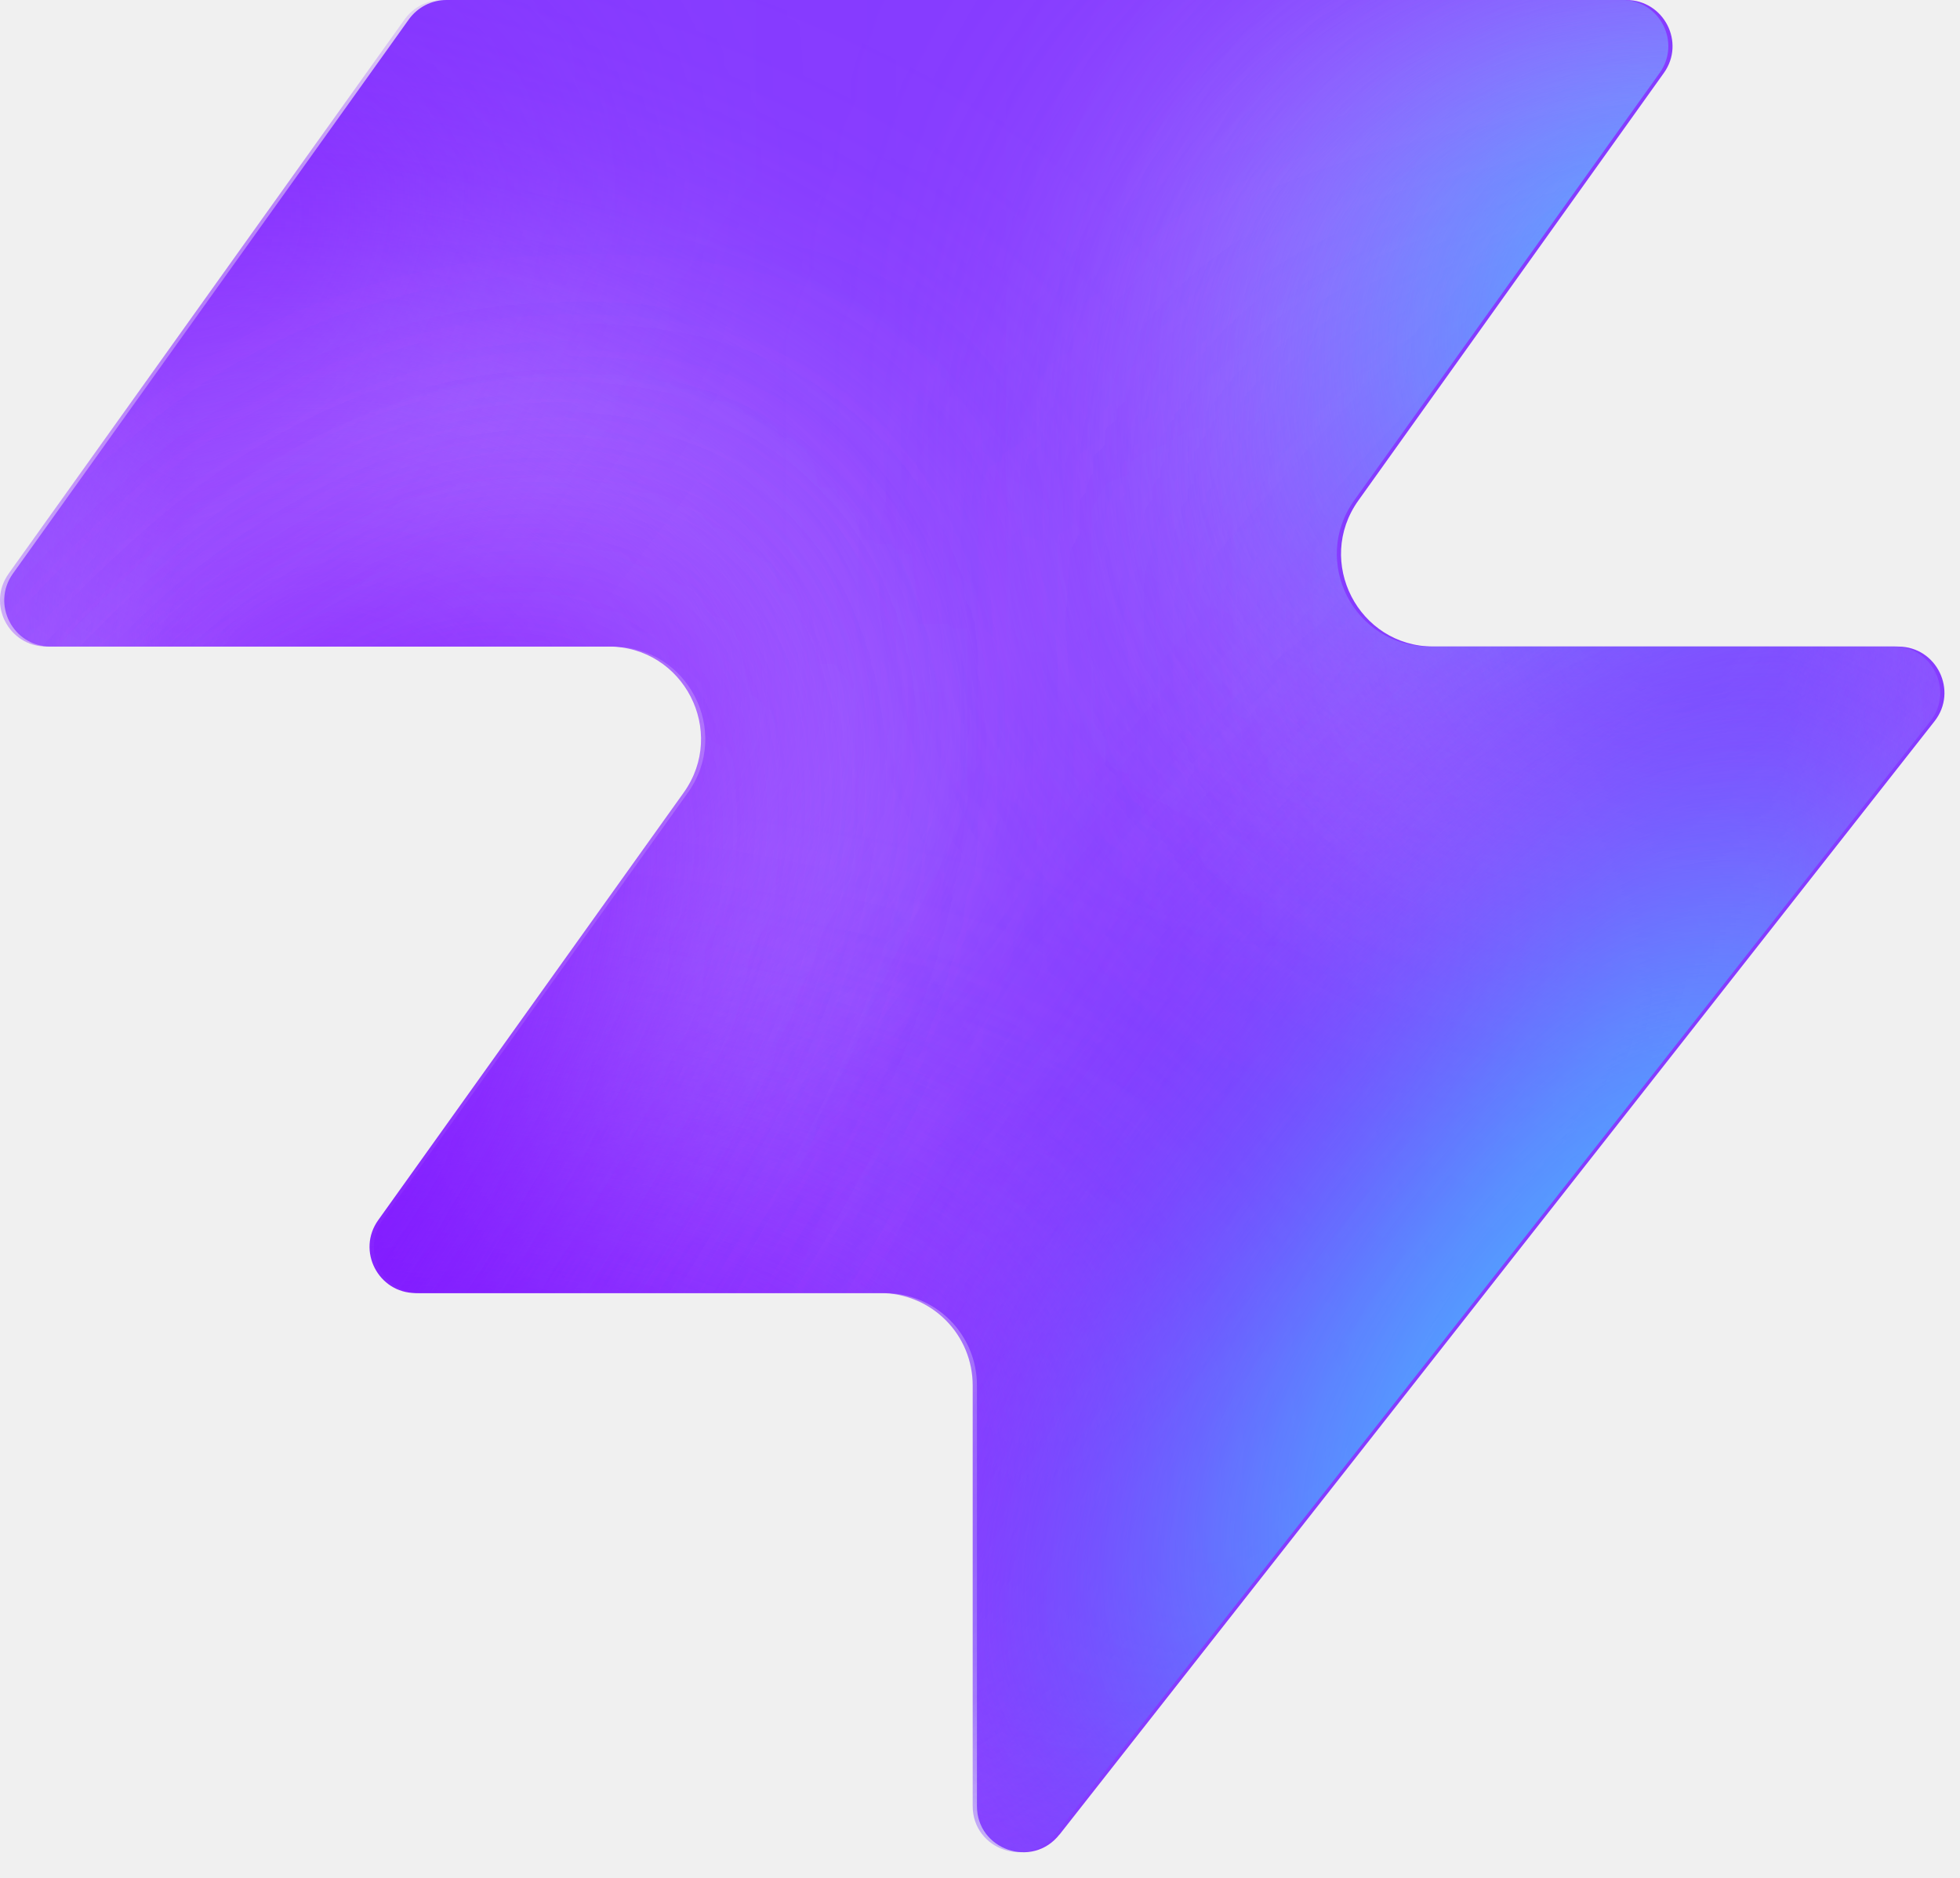
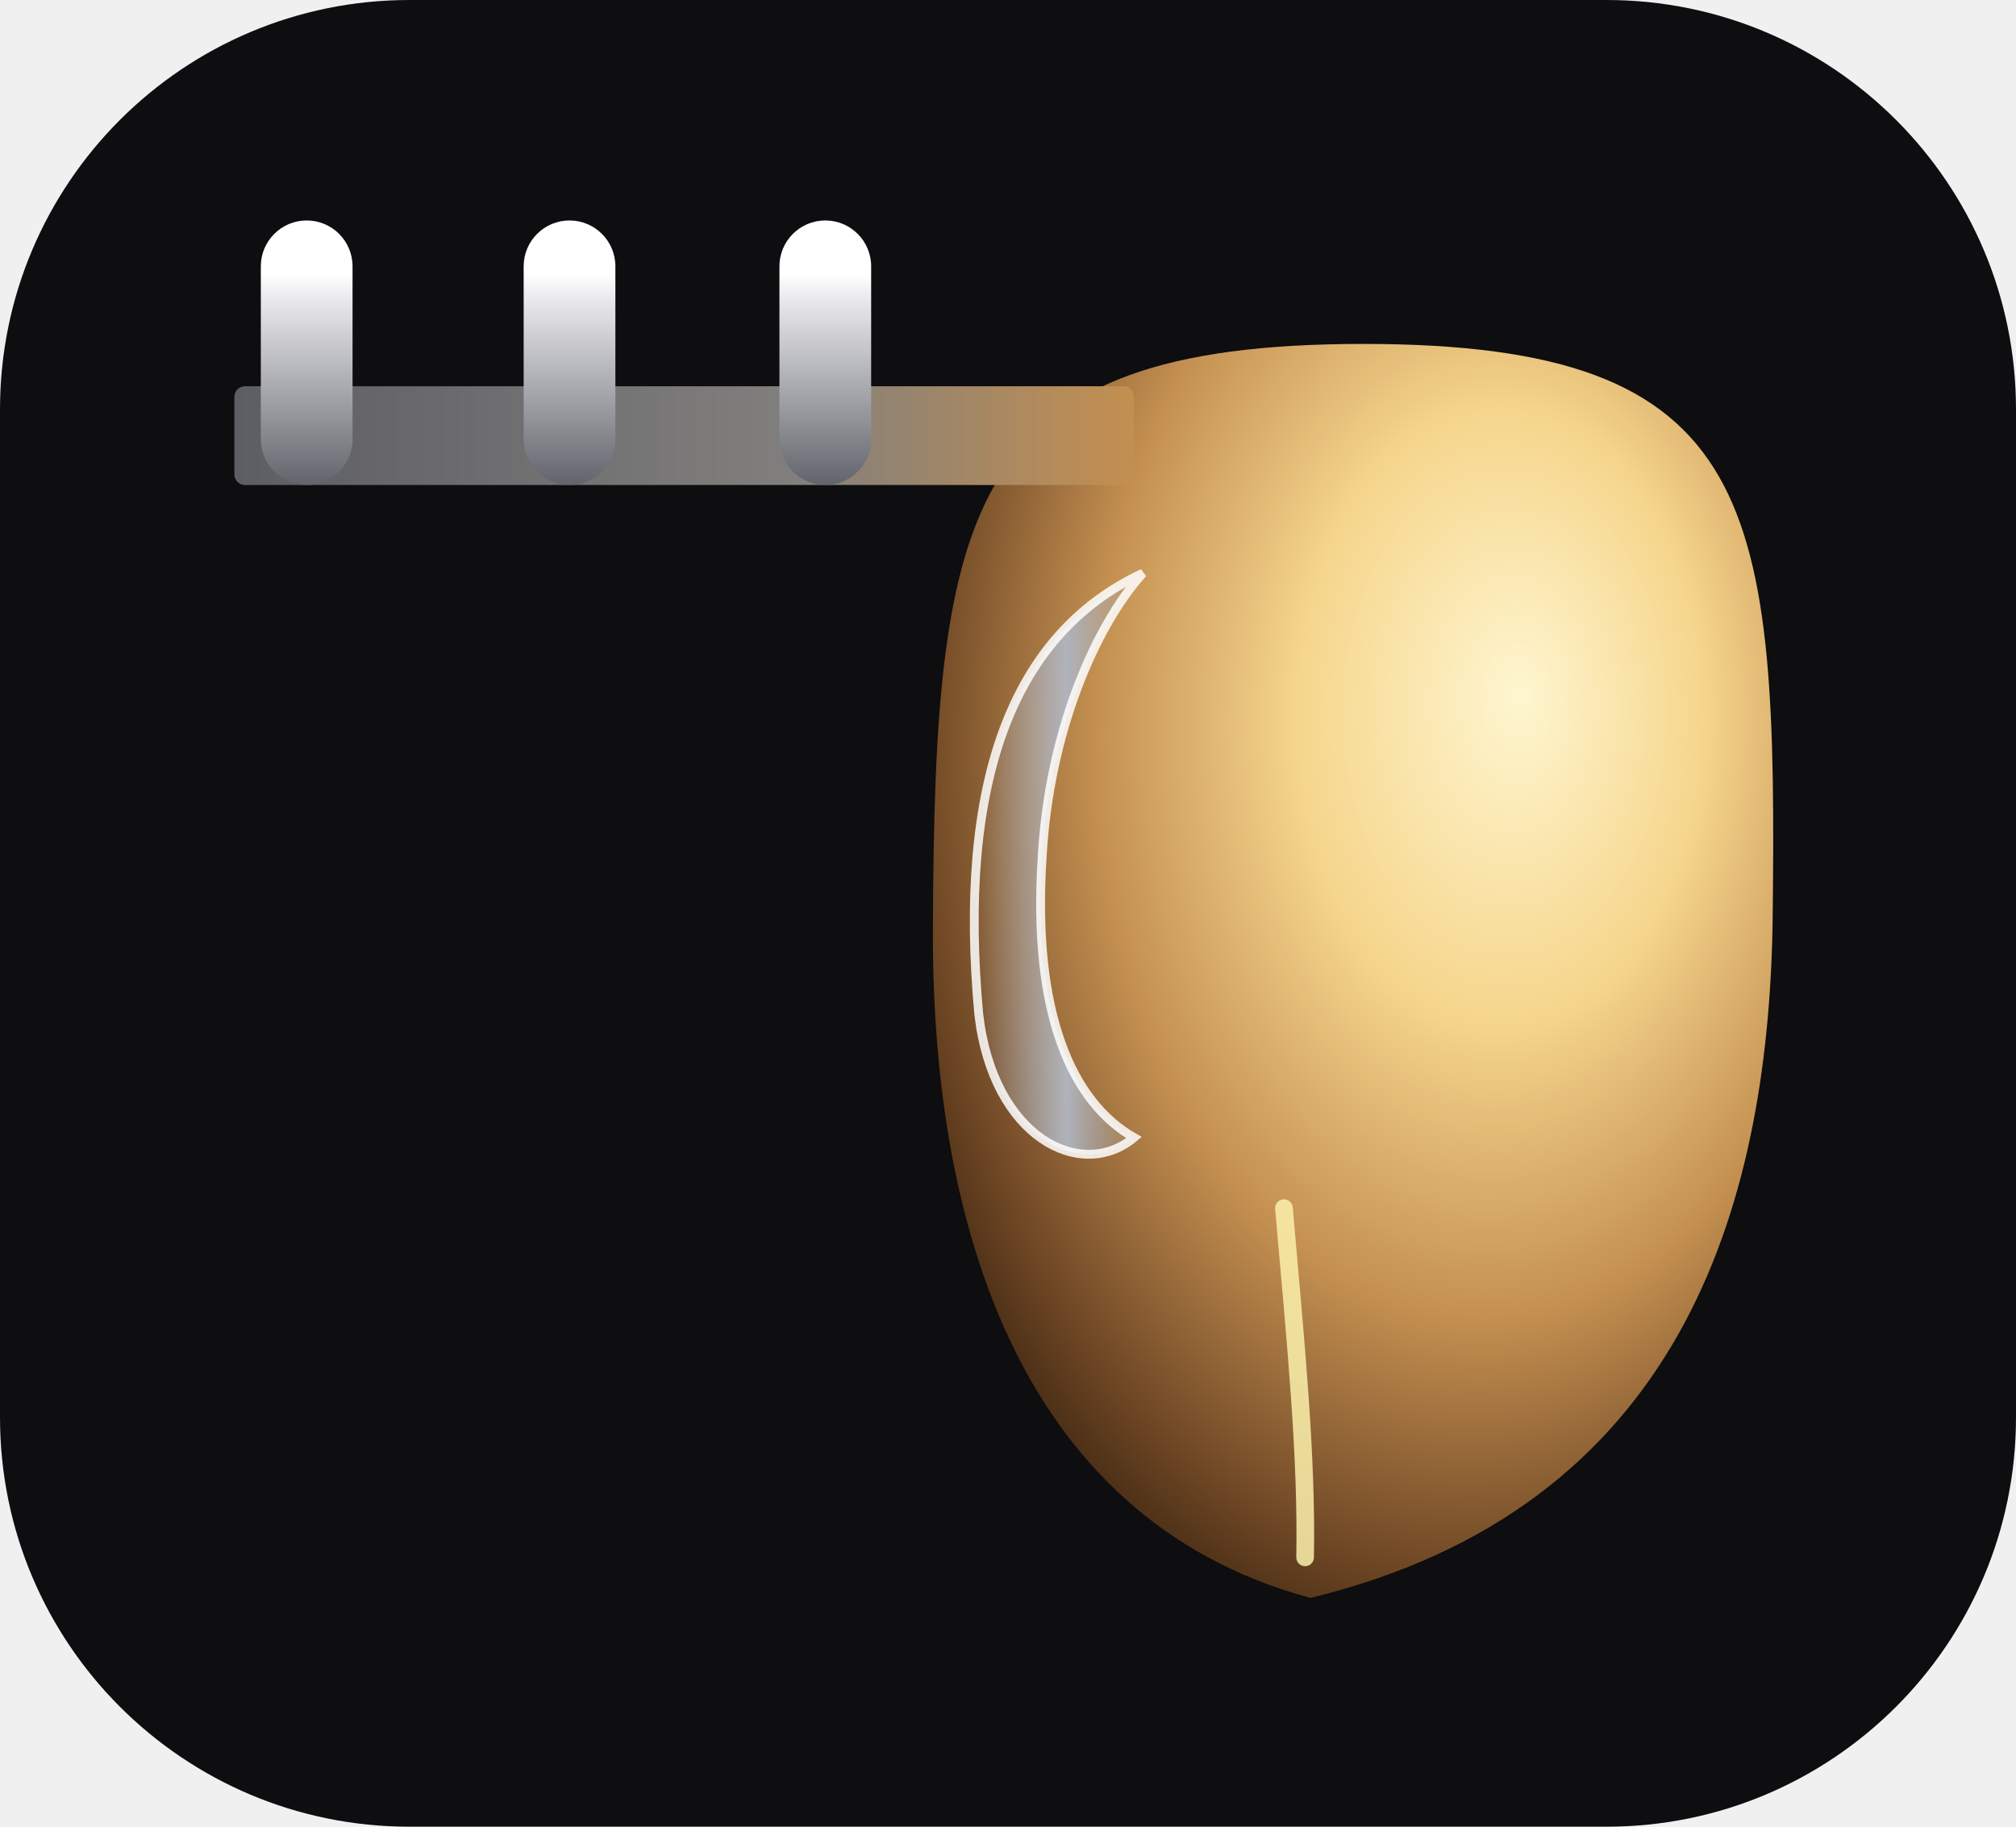
- <svg xmlns="http://www.w3.org/2000/svg" width="48" height="46" fill="none" viewBox="0 0 48 46">
-   <path fill="#863bff" d="M25.946 44.938c-.664.845-2.021.375-2.021-.698V33.937a2.26 2.26 0 0 0-2.262-2.262H10.287c-.92 0-1.456-1.04-.92-1.788l7.48-10.471c1.07-1.497 0-3.578-1.842-3.578H1.237c-.92 0-1.456-1.04-.92-1.788L10.013.474c.214-.297.556-.474.92-.474h28.894c.92 0 1.456 1.04.92 1.788l-7.48 10.471c-1.07 1.498 0 3.579 1.842 3.579h11.377c.943 0 1.473 1.088.89 1.83L25.947 44.94z" style="fill:#863bff;fill:color(display-p3 .525 .23 1);fill-opacity:1" />
-   <mask id="a" width="48" height="46" x="0" y="0" maskUnits="userSpaceOnUse" style="mask-type:alpha">
-     <path fill="#000" d="M25.842 44.938c-.664.844-2.021.375-2.021-.698V33.937a2.26 2.26 0 0 0-2.262-2.262H10.183c-.92 0-1.456-1.04-.92-1.788l7.48-10.471c1.07-1.498 0-3.579-1.842-3.579H1.133c-.92 0-1.456-1.04-.92-1.787L9.91.473c.214-.297.556-.474.92-.474h28.894c.92 0 1.456 1.04.92 1.788l-7.48 10.471c-1.07 1.498 0 3.578 1.842 3.578h11.377c.943 0 1.473 1.088.89 1.832L25.843 44.94z" style="fill:#000;fill-opacity:1" />
-   </mask>
-   <g mask="url(#a)">
-     <g filter="url(#b)">
-       <ellipse cx="5.508" cy="14.704" fill="#ede6ff" rx="5.508" ry="14.704" style="fill:#ede6ff;fill:color(display-p3 .927 .903 1);fill-opacity:1" transform="matrix(.00324 1 1 -.00324 -4.47 31.516)" />
-     </g>
-     <g filter="url(#c)">
-       <ellipse cx="10.399" cy="29.851" fill="#ede6ff" rx="10.399" ry="29.851" style="fill:#ede6ff;fill:color(display-p3 .927 .903 1);fill-opacity:1" transform="matrix(.00324 1 1 -.00324 -39.328 7.883)" />
-     </g>
-     <g filter="url(#d)">
-       <ellipse cx="5.508" cy="30.487" fill="#7e14ff" rx="5.508" ry="30.487" style="fill:#7e14ff;fill:color(display-p3 .492 .077 1);fill-opacity:1" transform="rotate(89.814 -25.913 -14.639)scale(1 -1)" />
-     </g>
-     <g filter="url(#e)">
-       <ellipse cx="5.508" cy="30.599" fill="#7e14ff" rx="5.508" ry="30.599" style="fill:#7e14ff;fill:color(display-p3 .492 .077 1);fill-opacity:1" transform="rotate(89.814 -32.644 -3.334)scale(1 -1)" />
-     </g>
-     <g filter="url(#f)">
-       <ellipse cx="5.508" cy="30.599" fill="#7e14ff" rx="5.508" ry="30.599" style="fill:#7e14ff;fill:color(display-p3 .492 .077 1);fill-opacity:1" transform="matrix(.00324 1 1 -.00324 -34.34 30.47)" />
-     </g>
-     <g filter="url(#g)">
-       <ellipse cx="14.072" cy="22.078" fill="#ede6ff" rx="14.072" ry="22.078" style="fill:#ede6ff;fill:color(display-p3 .927 .903 1);fill-opacity:1" transform="rotate(93.35 24.506 48.493)scale(-1 1)" />
-     </g>
-     <g filter="url(#h)">
-       <ellipse cx="3.47" cy="21.501" fill="#7e14ff" rx="3.47" ry="21.501" style="fill:#7e14ff;fill:color(display-p3 .492 .077 1);fill-opacity:1" transform="rotate(89.009 28.708 47.59)scale(-1 1)" />
-     </g>
-     <g filter="url(#i)">
-       <ellipse cx="3.47" cy="21.501" fill="#7e14ff" rx="3.47" ry="21.501" style="fill:#7e14ff;fill:color(display-p3 .492 .077 1);fill-opacity:1" transform="rotate(89.009 28.708 47.59)scale(-1 1)" />
-     </g>
-     <g filter="url(#j)">
-       <ellipse cx=".387" cy="8.972" fill="#7e14ff" rx="4.407" ry="29.108" style="fill:#7e14ff;fill:color(display-p3 .492 .077 1);fill-opacity:1" transform="rotate(39.51 .387 8.972)" />
-     </g>
-     <g filter="url(#k)">
-       <ellipse cx="47.523" cy="-6.092" fill="#7e14ff" rx="4.407" ry="29.108" style="fill:#7e14ff;fill:color(display-p3 .492 .077 1);fill-opacity:1" transform="rotate(37.892 47.523 -6.092)" />
-     </g>
-     <g filter="url(#l)">
-       <ellipse cx="41.412" cy="6.333" fill="#47bfff" rx="5.971" ry="9.665" style="fill:#47bfff;fill:color(display-p3 .28 .748 1);fill-opacity:1" transform="rotate(37.892 41.412 6.333)" />
-     </g>
-     <g filter="url(#m)">
-       <ellipse cx="-1.879" cy="38.332" fill="#7e14ff" rx="4.407" ry="29.108" style="fill:#7e14ff;fill:color(display-p3 .492 .077 1);fill-opacity:1" transform="rotate(37.892 -1.88 38.332)" />
-     </g>
-     <g filter="url(#n)">
-       <ellipse cx="-1.879" cy="38.332" fill="#7e14ff" rx="4.407" ry="29.108" style="fill:#7e14ff;fill:color(display-p3 .492 .077 1);fill-opacity:1" transform="rotate(37.892 -1.88 38.332)" />
-     </g>
-     <g filter="url(#o)">
-       <ellipse cx="35.651" cy="29.907" fill="#7e14ff" rx="4.407" ry="29.108" style="fill:#7e14ff;fill:color(display-p3 .492 .077 1);fill-opacity:1" transform="rotate(37.892 35.651 29.907)" />
-     </g>
-     <g filter="url(#p)">
-       <ellipse cx="38.418" cy="32.4" fill="#47bfff" rx="5.971" ry="15.297" style="fill:#47bfff;fill:color(display-p3 .28 .748 1);fill-opacity:1" transform="rotate(37.892 38.418 32.4)" />
-     </g>
+ <svg xmlns="http://www.w3.org/2000/svg" width="64" height="58" viewBox="0 0 64 58" fill="none">
+   <rect width="64" height="58" rx="13" fill="#0e0d0f" />
+   <defs>
+     <radialGradient id="f-drop" cx="0.62" cy="0.34" r="0.8" fx="0.7" fy="0.28" gradientUnits="objectBoundingBox">
+       <stop offset="0%" stop-color="#FEF6D0" />
+       <stop offset="30%" stop-color="#F6D68D" />
+       <stop offset="58%" stop-color="#C38F50" />
+       <stop offset="82%" stop-color="#6B4423" />
+       <stop offset="100%" stop-color="#1E1204" />
+     </radialGradient>
+     <linearGradient id="f-band" x1="0" y1="0" x2="1" y2="0">
+       <stop offset="0%" stop-color="#5D5E63" />
+       <stop offset="62%" stop-color="#817F7D" />
+       <stop offset="100%" stop-color="#C38F50" />
+     </linearGradient>
+     <linearGradient id="f-cap" x1="0" y1="0" x2="0" y2="1">
+       <stop offset="0%" stop-color="#FFFFFF" />
+       <stop offset="20%" stop-color="#FFFFFF" />
+       <stop offset="30%" stop-color="#E9E9EC" />
+       <stop offset="100%" stop-color="#61646B" />
+     </linearGradient>
+     <linearGradient id="f-hl" x1="0" y1="0" x2="1" y2="0">
+       <stop offset="0%" stop-color="#A9ADB6" stop-opacity="0" />
+       <stop offset="55%" stop-color="#B0B3BC" />
+       <stop offset="100%" stop-color="#A9ADB6" stop-opacity="0" />
+     </linearGradient>
+   </defs>
+   <g transform="translate(8 7) scale(0.056)">
+     <path d="M 630 70 C 855 70 865 160 862 400 C 859 560 810 730 600 781 C 430 735 385 560 386 400 C 387 160 405 70 630 70 Z" fill="url(#f-drop)" />
+     <path d="M 505 200 C 430 235 400 320 412 450 C 420 520 470 545 500 520 C 465 500 442 450 448 360 C 452 290 478 230 505 200 Z" fill="url(#f-hl)" stroke="#FFFFFF" stroke-opacity="0.85" stroke-width="5" />
+     <path d="M 585 560 C 592 640 598 700 597 758" stroke="#FBF1AC" stroke-opacity="0.85" stroke-width="10" stroke-linecap="round" fill="none" />
+     <rect x="-10" y="94" width="510" height="56" rx="6" fill="url(#f-band)" />
+     <rect x="5" y="0" width="52" height="150" rx="26" fill="url(#f-cap)" />
+     <rect x="154" y="0" width="52" height="150" rx="26" fill="url(#f-cap)" />
+     <rect x="299" y="0" width="52" height="150" rx="26" fill="url(#f-cap)" />
  </g>
-   <defs>
-     <filter id="b" width="60.045" height="41.654" x="-19.77" y="16.149" color-interpolation-filters="sRGB" filterUnits="userSpaceOnUse">
-       <feFlood flood-opacity="0" result="BackgroundImageFix" />
-       <feBlend in="SourceGraphic" in2="BackgroundImageFix" result="shape" />
-       <feGaussianBlur result="effect1_foregroundBlur_2002_17158" stdDeviation="7.659" />
-     </filter>
-     <filter id="c" width="90.34" height="51.437" x="-54.613" y="-7.533" color-interpolation-filters="sRGB" filterUnits="userSpaceOnUse">
-       <feFlood flood-opacity="0" result="BackgroundImageFix" />
-       <feBlend in="SourceGraphic" in2="BackgroundImageFix" result="shape" />
-       <feGaussianBlur result="effect1_foregroundBlur_2002_17158" stdDeviation="7.659" />
-     </filter>
-     <filter id="d" width="79.355" height="29.4" x="-49.64" y="2.03" color-interpolation-filters="sRGB" filterUnits="userSpaceOnUse">
-       <feFlood flood-opacity="0" result="BackgroundImageFix" />
-       <feBlend in="SourceGraphic" in2="BackgroundImageFix" result="shape" />
-       <feGaussianBlur result="effect1_foregroundBlur_2002_17158" stdDeviation="4.596" />
-     </filter>
-     <filter id="e" width="79.579" height="29.4" x="-45.045" y="20.029" color-interpolation-filters="sRGB" filterUnits="userSpaceOnUse">
-       <feFlood flood-opacity="0" result="BackgroundImageFix" />
-       <feBlend in="SourceGraphic" in2="BackgroundImageFix" result="shape" />
-       <feGaussianBlur result="effect1_foregroundBlur_2002_17158" stdDeviation="4.596" />
-     </filter>
-     <filter id="f" width="79.579" height="29.4" x="-43.513" y="21.178" color-interpolation-filters="sRGB" filterUnits="userSpaceOnUse">
-       <feFlood flood-opacity="0" result="BackgroundImageFix" />
-       <feBlend in="SourceGraphic" in2="BackgroundImageFix" result="shape" />
-       <feGaussianBlur result="effect1_foregroundBlur_2002_17158" stdDeviation="4.596" />
-     </filter>
-     <filter id="g" width="74.749" height="58.852" x="15.756" y="-17.901" color-interpolation-filters="sRGB" filterUnits="userSpaceOnUse">
-       <feFlood flood-opacity="0" result="BackgroundImageFix" />
-       <feBlend in="SourceGraphic" in2="BackgroundImageFix" result="shape" />
-       <feGaussianBlur result="effect1_foregroundBlur_2002_17158" stdDeviation="7.659" />
-     </filter>
-     <filter id="h" width="61.377" height="25.362" x="23.548" y="2.284" color-interpolation-filters="sRGB" filterUnits="userSpaceOnUse">
-       <feFlood flood-opacity="0" result="BackgroundImageFix" />
-       <feBlend in="SourceGraphic" in2="BackgroundImageFix" result="shape" />
-       <feGaussianBlur result="effect1_foregroundBlur_2002_17158" stdDeviation="4.596" />
-     </filter>
-     <filter id="i" width="61.377" height="25.362" x="23.548" y="2.284" color-interpolation-filters="sRGB" filterUnits="userSpaceOnUse">
-       <feFlood flood-opacity="0" result="BackgroundImageFix" />
-       <feBlend in="SourceGraphic" in2="BackgroundImageFix" result="shape" />
-       <feGaussianBlur result="effect1_foregroundBlur_2002_17158" stdDeviation="4.596" />
-     </filter>
-     <filter id="j" width="56.045" height="63.649" x="-27.636" y="-22.853" color-interpolation-filters="sRGB" filterUnits="userSpaceOnUse">
-       <feFlood flood-opacity="0" result="BackgroundImageFix" />
-       <feBlend in="SourceGraphic" in2="BackgroundImageFix" result="shape" />
-       <feGaussianBlur result="effect1_foregroundBlur_2002_17158" stdDeviation="4.596" />
-     </filter>
-     <filter id="k" width="54.814" height="64.646" x="20.116" y="-38.415" color-interpolation-filters="sRGB" filterUnits="userSpaceOnUse">
-       <feFlood flood-opacity="0" result="BackgroundImageFix" />
-       <feBlend in="SourceGraphic" in2="BackgroundImageFix" result="shape" />
-       <feGaussianBlur result="effect1_foregroundBlur_2002_17158" stdDeviation="4.596" />
-     </filter>
-     <filter id="l" width="33.541" height="35.313" x="24.641" y="-11.323" color-interpolation-filters="sRGB" filterUnits="userSpaceOnUse">
-       <feFlood flood-opacity="0" result="BackgroundImageFix" />
-       <feBlend in="SourceGraphic" in2="BackgroundImageFix" result="shape" />
-       <feGaussianBlur result="effect1_foregroundBlur_2002_17158" stdDeviation="4.596" />
-     </filter>
-     <filter id="m" width="54.814" height="64.646" x="-29.286" y="6.009" color-interpolation-filters="sRGB" filterUnits="userSpaceOnUse">
-       <feFlood flood-opacity="0" result="BackgroundImageFix" />
-       <feBlend in="SourceGraphic" in2="BackgroundImageFix" result="shape" />
-       <feGaussianBlur result="effect1_foregroundBlur_2002_17158" stdDeviation="4.596" />
-     </filter>
-     <filter id="n" width="54.814" height="64.646" x="-29.286" y="6.009" color-interpolation-filters="sRGB" filterUnits="userSpaceOnUse">
-       <feFlood flood-opacity="0" result="BackgroundImageFix" />
-       <feBlend in="SourceGraphic" in2="BackgroundImageFix" result="shape" />
-       <feGaussianBlur result="effect1_foregroundBlur_2002_17158" stdDeviation="4.596" />
-     </filter>
-     <filter id="o" width="54.814" height="64.646" x="8.244" y="-2.416" color-interpolation-filters="sRGB" filterUnits="userSpaceOnUse">
-       <feFlood flood-opacity="0" result="BackgroundImageFix" />
-       <feBlend in="SourceGraphic" in2="BackgroundImageFix" result="shape" />
-       <feGaussianBlur result="effect1_foregroundBlur_2002_17158" stdDeviation="4.596" />
-     </filter>
-     <filter id="p" width="39.409" height="43.623" x="18.713" y="10.588" color-interpolation-filters="sRGB" filterUnits="userSpaceOnUse">
-       <feFlood flood-opacity="0" result="BackgroundImageFix" />
-       <feBlend in="SourceGraphic" in2="BackgroundImageFix" result="shape" />
-       <feGaussianBlur result="effect1_foregroundBlur_2002_17158" stdDeviation="4.596" />
-     </filter>
-   </defs>
</svg>
